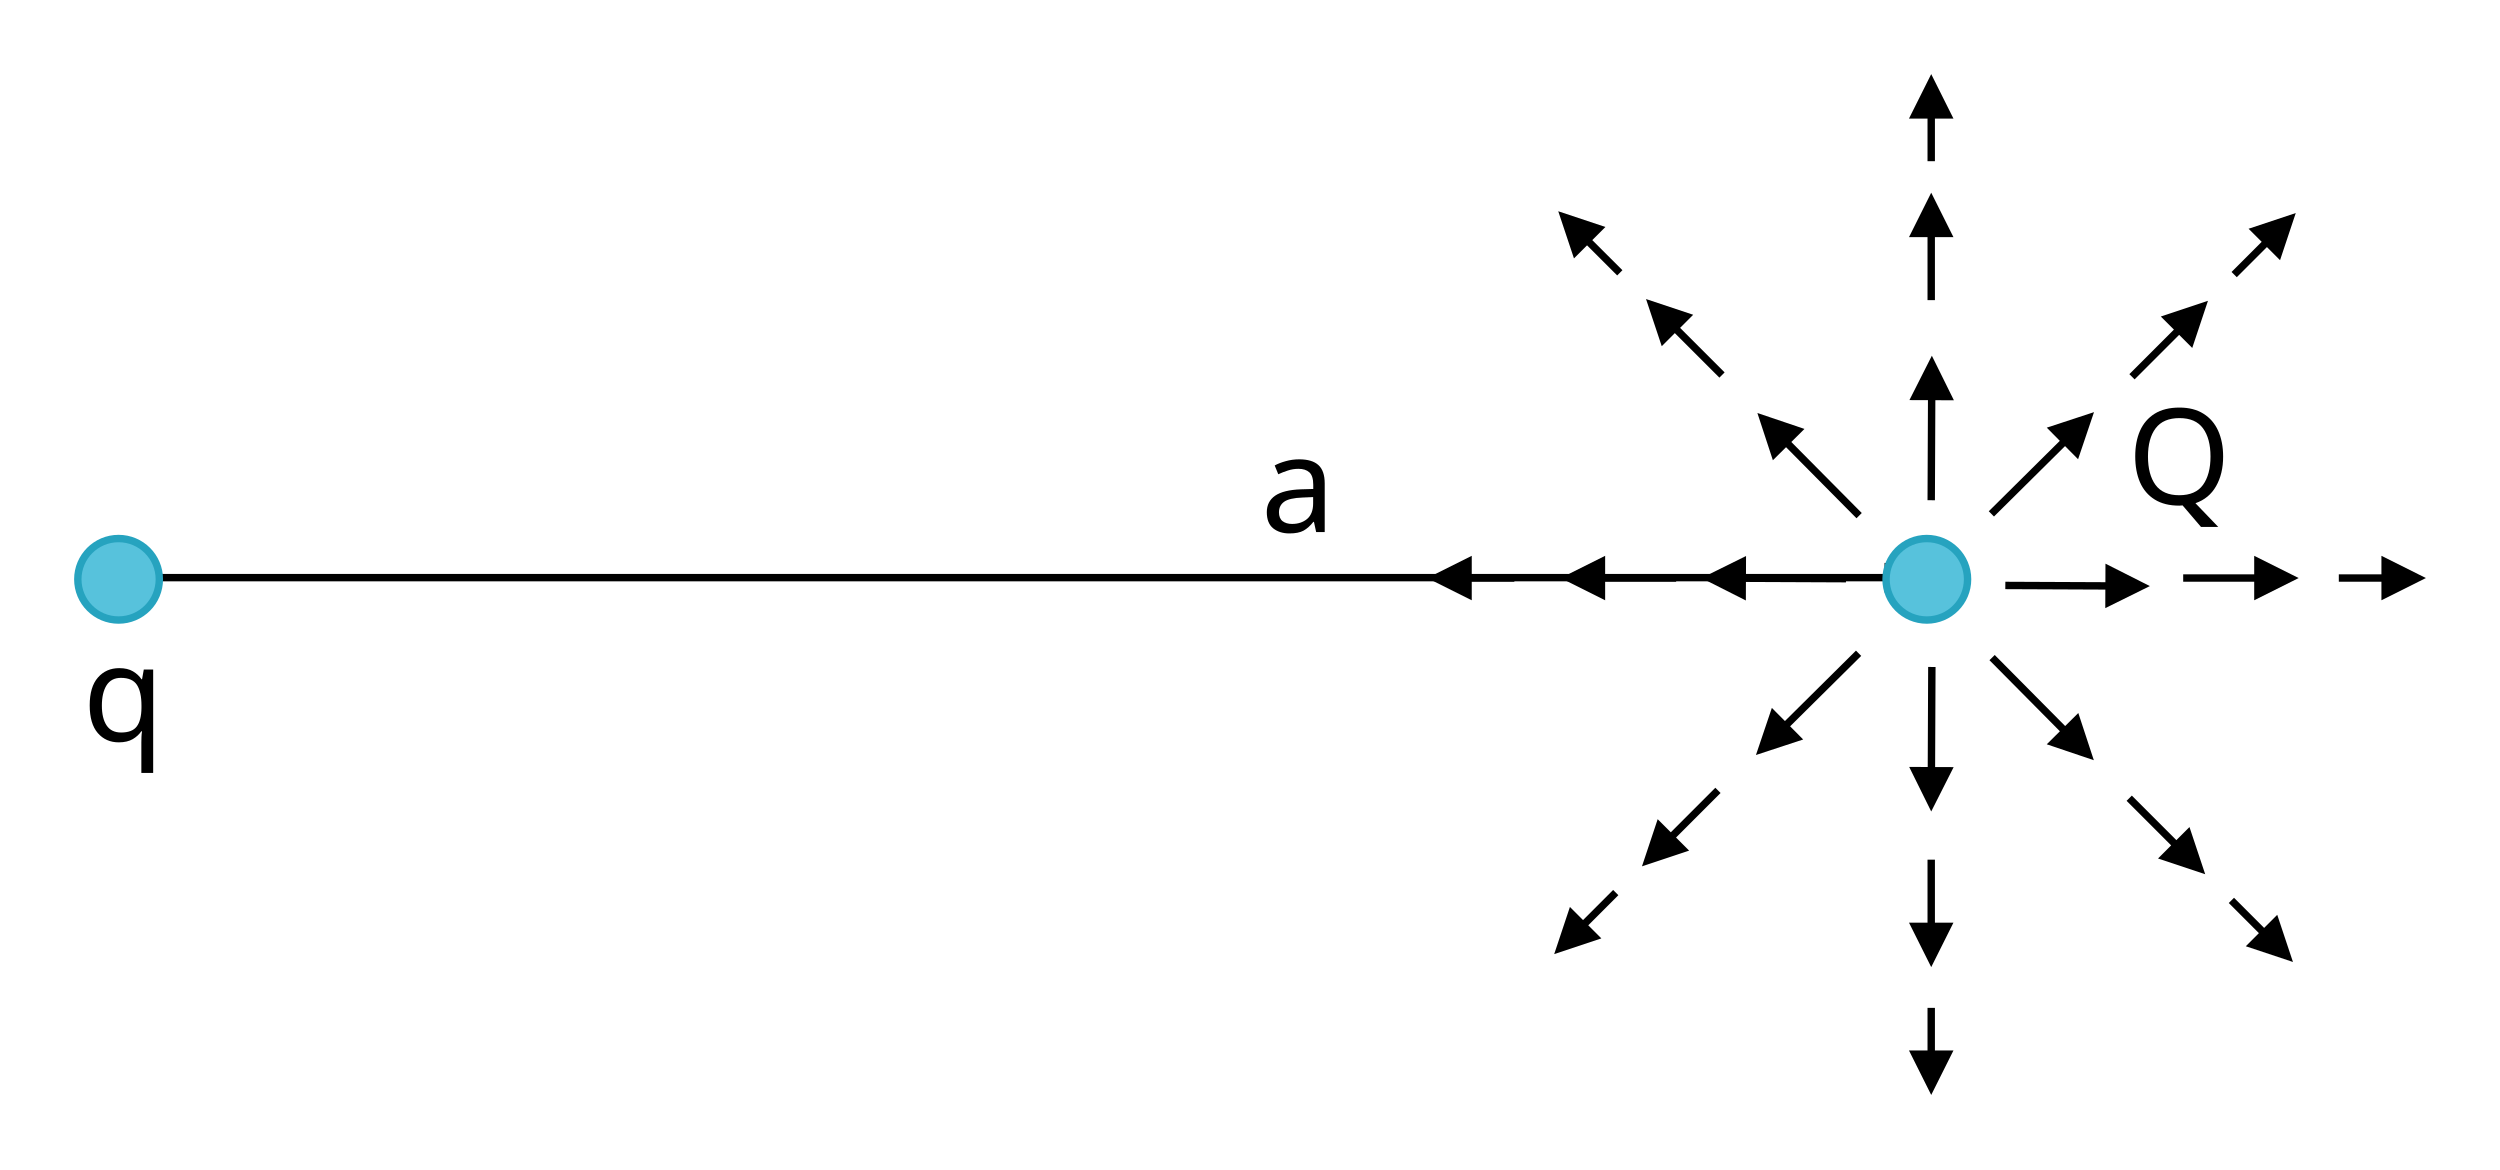
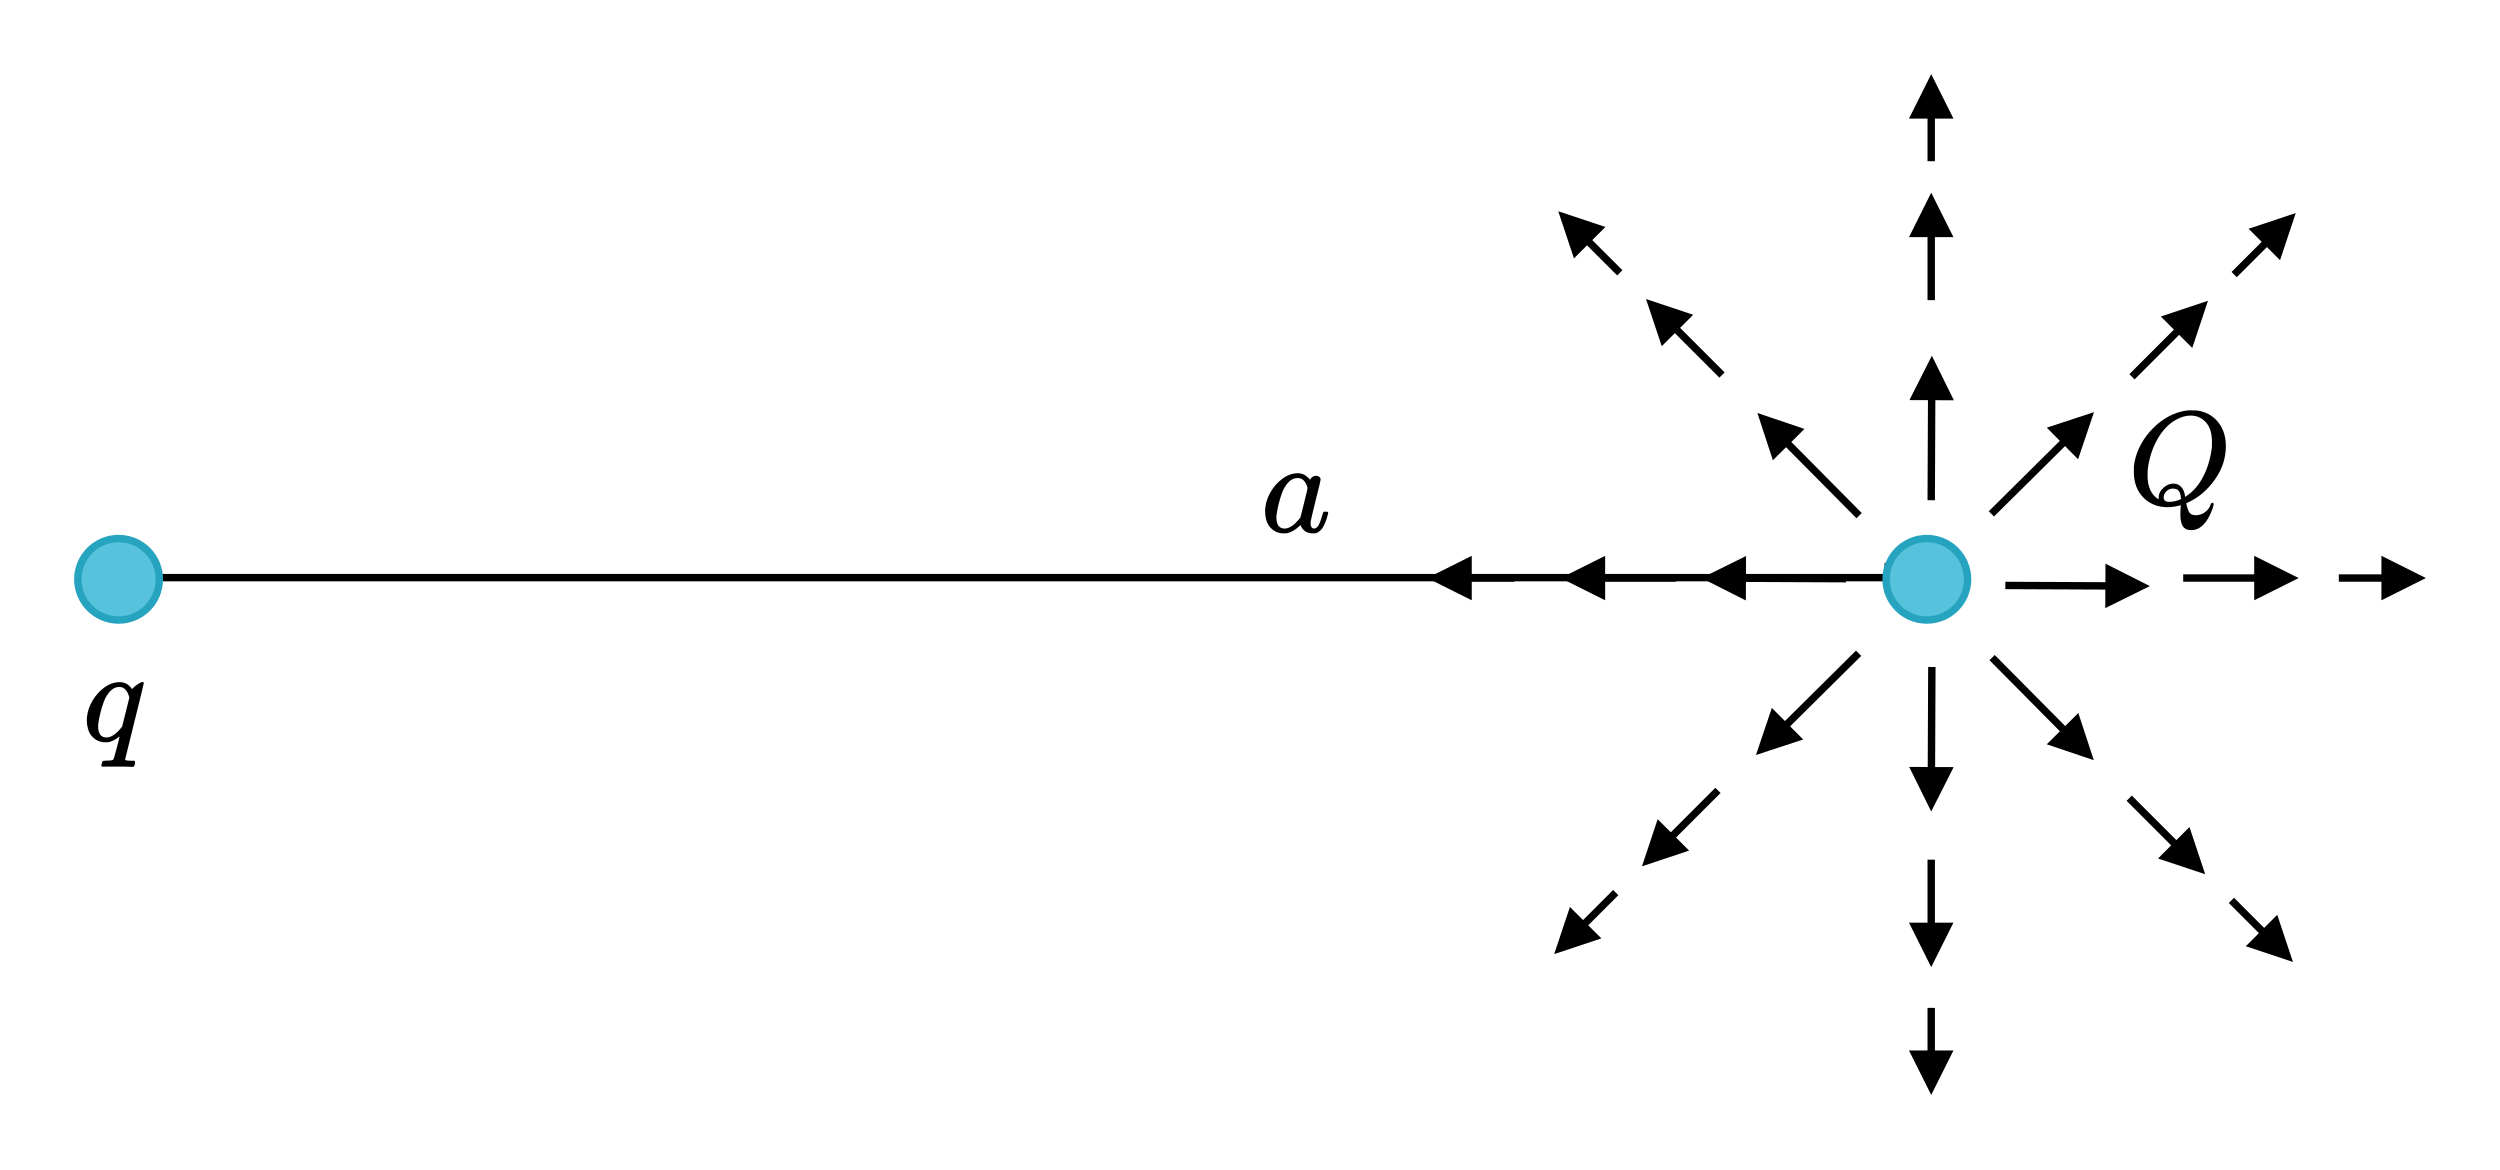
<svg xmlns="http://www.w3.org/2000/svg" width="337.345pt" height="157.75pt" viewBox="0 0 337.345 157.75" version="1.1" id="svg4876">
  <defs id="defs4878">
    <g id="g4880">
      <symbol overflow="visible" id="glyph0-0" style="overflow:visible">
        <path style="stroke:none" d="m 2.5,0 0,-11.25 9,0 0,11.25 z m 0.281,-0.281 8.438,0 0,-10.688 -8.438,0 z m 0,0" id="path4883" />
      </symbol>
      <symbol overflow="visible" id="glyph0-1" style="overflow:visible">
        <path style="stroke:none" d="m 8.531,-7.953 -2.875,9.938 c -0.125,0.445 -0.188,0.738 -0.188,0.875 0,0.133 0.031,0.25 0.094,0.344 0.07,0.094 0.164,0.164 0.281,0.219 0.188,0.07 0.426,0.109 0.719,0.109 l -0.094,0.312 -4.203,0 0.078,-0.312 C 2.914,3.477 3.273,3.426 3.422,3.375 3.641,3.289 3.82,3.145 3.969,2.938 4.113,2.738 4.273,2.32 4.453,1.688 L 5.656,-2.641 C 4.883,-1.516 4.164,-0.723 3.5,-0.266 3.02,0.055 2.578,0.219 2.172,0.219 1.586,0.219 1.145,-0.02 0.844,-0.5 0.539,-0.977 0.391,-1.492 0.391,-2.047 c 0,-0.883 0.27,-1.812 0.812,-2.781 C 1.754,-5.805 2.473,-6.602 3.359,-7.219 4.055,-7.707 4.688,-7.953 5.25,-7.953 c 0.414,0 0.758,0.105 1.031,0.312 C 6.551,-7.441 6.75,-7.125 6.875,-6.688 l 0.281,-0.984 z m -2,1.719 c 0,-0.375 -0.117,-0.68 -0.344,-0.922 -0.23,-0.25 -0.512,-0.375 -0.844,-0.375 -0.719,0 -1.477,0.621 -2.266,1.859 -0.781,1.23 -1.172,2.387 -1.172,3.469 0,0.449 0.094,0.789 0.281,1.016 0.195,0.219 0.438,0.328 0.719,0.328 0.363,0 0.77,-0.195 1.219,-0.594 0.688,-0.602 1.258,-1.375 1.719,-2.312 0.457,-0.945 0.688,-1.77 0.688,-2.469 z m 0,0" id="path4886" />
      </symbol>
      <symbol overflow="visible" id="glyph0-2" style="overflow:visible">
        <path style="stroke:none" d="M 5.266,0.266 3,2.109 c 0.352,-0.062 0.68,-0.094 0.984,-0.094 0.301,0 0.57,0.016 0.812,0.047 0.25,0.039 0.781,0.148 1.594,0.328 0.82,0.188 1.539,0.281 2.156,0.281 0.645,0 1.191,-0.117 1.641,-0.344 0.457,-0.219 0.898,-0.594 1.328,-1.125 L 11.812,1.344 C 11.207,2.207 10.492,2.832 9.672,3.219 8.859,3.602 7.988,3.797 7.062,3.797 6.551,3.797 5.852,3.695 4.969,3.5 3.613,3.195 2.672,3.047 2.141,3.047 1.93,3.047 1.758,3.062 1.625,3.094 1.5,3.125 1.312,3.195 1.062,3.312 L 0.859,3.062 4.453,0.219 C 3.336,0.062 2.492,-0.426 1.922,-1.25 1.348,-2.07 1.062,-2.953 1.062,-3.891 1.062,-5.172 1.445,-6.5 2.219,-7.875 3,-9.25 3.992,-10.312 5.203,-11.062 c 1.207,-0.75 2.395,-1.125 3.562,-1.125 0.875,0 1.613,0.18 2.219,0.531 0.613,0.344 1.086,0.855 1.422,1.531 0.332,0.668 0.5,1.355 0.5,2.062 0,1.344 -0.387,2.711 -1.156,4.094 -0.762,1.375 -1.715,2.422 -2.859,3.141 -1.137,0.711 -2.344,1.07 -3.625,1.094 z M 8.562,-11.625 c -0.586,0 -1.156,0.148 -1.719,0.438 -0.562,0.281 -1.121,0.758 -1.672,1.422 C 4.617,-9.109 4.125,-8.25 3.688,-7.188 3.156,-5.875 2.891,-4.633 2.891,-3.469 c 0,0.836 0.211,1.574 0.641,2.219 0.426,0.637 1.082,0.953 1.969,0.953 0.531,0 1.051,-0.129 1.562,-0.391 0.52,-0.258 1.055,-0.707 1.609,-1.344 0.695,-0.812 1.281,-1.836 1.75,-3.078 0.477,-1.25 0.719,-2.41 0.719,-3.484 0,-0.789 -0.215,-1.492 -0.641,-2.109 C 10.07,-11.316 9.426,-11.625 8.562,-11.625 Z m 0,0" id="path4889" />
      </symbol>
      <symbol overflow="visible" id="glyph1-0" style="overflow:visible">
        <path style="stroke:none" d="m 2.25,0 0,-11.25 9,0 0,11.25 z m 0.281,-0.281 8.438,0 0,-10.688 -8.438,0 z m 0,0" id="path4892" />
      </symbol>
      <symbol overflow="visible" id="glyph1-1" style="overflow:visible">
        <path style="stroke:none" d="m 0.594,0 1.953,-9.328 1.406,0 -0.391,1.906 C 4.039,-8.148 4.508,-8.688 4.969,-9.031 5.426,-9.375 5.895,-9.547 6.375,-9.547 c 0.32,0 0.711,0.117 1.172,0.344 L 6.906,-7.719 C 6.625,-7.926 6.32,-8.031 6,-8.031 c -0.562,0 -1.137,0.312 -1.719,0.938 -0.586,0.625 -1.043,1.742 -1.375,3.344 L 2.109,0 Z m 0,0" id="path4895" />
      </symbol>
      <symbol overflow="visible" id="glyph2-0" style="overflow:visible">
        <path style="stroke:none" d="m 1.5,0 0,-7.5 6,0 0,7.5 z m 0.188,-0.188 5.625,0 0,-7.125 -5.625,0 z m 0,0" id="path4898" />
      </symbol>
      <symbol overflow="visible" id="glyph2-1" style="overflow:visible">
        <path style="stroke:none" d="M -0.016,0 3.281,-8.594 4.5,-8.594 8.016,0 6.734,0 5.719,-2.609 l -3.578,0 L 1.188,0 Z m 2.484,-3.531 2.906,0 -0.891,-2.375 C 4.203,-6.625 4,-7.219 3.875,-7.688 3.758,-7.133 3.602,-6.586 3.406,-6.047 Z m 0,0" id="path4901" />
      </symbol>
      <symbol overflow="visible" id="glyph3-0" style="overflow:visible">
        <path style="stroke:none" d="m 2.25,0 0,-11.25 9,0 0,11.25 z m 0.281,-0.281 8.438,0 0,-10.688 -8.438,0 z m 0,0" id="path4904" />
      </symbol>
      <symbol overflow="visible" id="glyph3-1" style="overflow:visible">
        <path style="stroke:none" d="m -0.031,0 4.953,-12.891 1.844,0 L 12.031,0 l -1.938,0 -1.5,-3.906 -5.391,0 L 1.781,0 Z m 3.719,-5.297 4.375,0 -1.344,-3.562 c -0.418,-1.082 -0.727,-1.973 -0.922,-2.672 -0.156,0.824 -0.387,1.641 -0.688,2.453 z m 0,0" id="path4907" />
      </symbol>
    </g>
  </defs>
  <path id="path4918" d="m 21.084,75.947 0,1.5 233.212,0 0,-1.5 6.036,2 -6.036,2 0,-1.5 -233.212,0 0,1.5 -6.036,-2 z m 0,0" style="fill:#000000;fill-opacity:1;fill-rule:nonzero;stroke:none" />
  <path id="path4938" d="m 10.5,78.168 c 0,-3.039 2.461,-5.5 5.5,-5.5 3.039,0 5.5,2.461 5.5,5.5 0,3.039 -2.461,5.5 -5.5,5.5 -3.039,0 -5.5,-2.461 -5.5,-5.5 z m 0,0" style="fill:#57c2dc;fill-opacity:1;fill-rule:nonzero;stroke:#26a3bf;stroke-width:1;stroke-linecap:butt;stroke-linejoin:miter;stroke-miterlimit:8;stroke-opacity:1" />
  <path id="path4940" d="m 254.5,78.168 c 0,-3.039 2.461,-5.5 5.5,-5.5 3.039,0 5.5,2.461 5.5,5.5 0,3.039 -2.461,5.5 -5.5,5.5 -3.039,0 -5.5,-2.461 -5.5,-5.5 z m 0,0" style="fill:#57c2dc;fill-opacity:1;fill-rule:nonzero;stroke:#26a3bf;stroke-width:1;stroke-linecap:butt;stroke-linejoin:miter;stroke-miterlimit:8;stroke-opacity:1" />
-   <text xml:space="preserve" style="font-style:normal;font-variant:normal;font-weight:normal;font-stretch:normal;font-size:32px;line-height:125%;font-family:KaTeX_Main;-inkscape-font-specification:'KaTeX_Main, Normal';text-align:start;letter-spacing:0px;word-spacing:0px;writing-mode:lr-tb;text-anchor:start;fill:#000000;fill-opacity:1;stroke:none;stroke-width:1px;stroke-linecap:butt;stroke-linejoin:miter;stroke-opacity:1" x="170.114" y="71.793" id="text16913">
-     <tspan id="tspan16915" x="170.114" y="71.793" style="font-style:normal;font-variant:normal;font-weight:normal;font-stretch:normal;font-size:18px;line-height:125%;font-family:KaTeX_Math;-inkscape-font-specification:'KaTeX_Math, Normal';text-align:start;writing-mode:lr-tb;text-anchor:start">a</tspan>
-   </text>
-   <text xml:space="preserve" style="font-style:normal;font-variant:normal;font-weight:normal;font-stretch:normal;font-size:32px;line-height:125%;font-family:KaTeX_Main;-inkscape-font-specification:'KaTeX_Main, Normal';text-align:start;letter-spacing:0px;word-spacing:0px;writing-mode:lr-tb;text-anchor:start;fill:#000000;fill-opacity:1;stroke:none;stroke-width:1px;stroke-linecap:butt;stroke-linejoin:miter;stroke-opacity:1" x="11.121" y="99.984" id="text16913-7">
-     <tspan id="tspan16915-0" x="11.121" y="99.984" style="font-style:normal;font-variant:normal;font-weight:normal;font-stretch:normal;font-size:18px;line-height:125%;font-family:KaTeX_Math;-inkscape-font-specification:'KaTeX_Math, Normal';text-align:start;writing-mode:lr-tb;text-anchor:start">q</tspan>
-   </text>
-   <text xml:space="preserve" style="font-style:normal;font-variant:normal;font-weight:normal;font-stretch:normal;font-size:18px;line-height:125%;font-family:KaTeX_Math;-inkscape-font-specification:'KaTeX_Math, Normal';text-align:start;letter-spacing:0px;word-spacing:0px;writing-mode:lr-tb;text-anchor:start;fill:#000000;fill-opacity:1;stroke:none;stroke-width:1px;stroke-linecap:butt;stroke-linejoin:miter;stroke-opacity:1" x="287.032" y="68.044" id="text16913-4">
-     <tspan id="tspan16915-20" x="287.032" y="68.044" style="font-style:normal;font-variant:normal;font-weight:normal;font-stretch:normal;font-size:18px;line-height:125%;font-family:KaTeX_Math;-inkscape-font-specification:'KaTeX_Math, Normal';text-align:start;writing-mode:lr-tb;text-anchor:start">Q</tspan>
-   </text>
+   <g style="font-style:normal;font-variant:normal;font-weight:normal;font-stretch:normal;font-size:32px;line-height:125%;font-family:KaTeX_Main;-inkscape-font-specification:'KaTeX_Main, Normal';text-align:start;letter-spacing:0px;word-spacing:0px;writing-mode:lr-tb;text-anchor:start;fill:#000000;fill-opacity:1;stroke:none;stroke-width:1px;stroke-linecap:butt;stroke-linejoin:miter;stroke-opacity:1" id="text16913">
+     <path d="m 178.88,69.039 q 0.162,0 0.216,0.018 0.054,0 0.09,0.036 0.036,0.036 0.036,0.108 0,0.054 -0.054,0.27 -0.396,1.512 -0.972,2.088 -0.234,0.234 -0.576,0.378 -0.144,0.036 -0.432,0.036 -1.134,0 -1.584,-0.882 -0.09,-0.234 -0.09,-0.216 -0.018,-0.018 -0.072,0.018 -0.036,0.036 -0.072,0.072 -0.864,0.81 -1.71,0.99 -0.108,0.018 -0.45,0.018 -1.188,0 -1.962,-0.99 -0.54,-0.792 -0.54,-2.016 0,-0.288 0.018,-0.396 0.126,-1.152 0.738,-2.196 0.63,-1.062 1.494,-1.71 1.044,-0.81 2.196,-0.81 0.9,0 1.62,0.882 0.288,-0.54 0.828,-0.54 0.234,0 0.414,0.144 0.18,0.144 0.18,0.36 0,0.234 -0.684,2.898 -0.666,2.646 -0.666,2.97 0,0.756 0.504,0.756 0.162,-0.018 0.36,-0.162 0.378,-0.36 0.738,-1.728 0.108,-0.36 0.18,-0.378 0.036,-0.018 0.18,-0.018 l 0.072,0 z m -6.642,0.846 q 0,0.648 0.27,1.044 0.288,0.396 0.828,0.396 0.522,0 1.116,-0.432 0.216,-0.144 0.576,-0.54 0.378,-0.396 0.45,-0.54 0.036,-0.072 0.486,-1.926 0.468,-1.854 0.468,-1.998 0,-0.216 -0.198,-0.612 -0.396,-0.774 -1.134,-0.774 -0.72,0 -1.278,0.612 -0.54,0.612 -0.828,1.404 -0.522,1.422 -0.738,2.952 0,0.054 -0.018,0.198 0,0.144 0,0.216 z" style="font-style:normal;font-variant:normal;font-weight:normal;font-stretch:normal;font-size:18px;line-height:125%;font-family:KaTeX_Math;-inkscape-font-specification:'KaTeX_Math, Normal';text-align:start;writing-mode:lr-tb;text-anchor:start" id="path4191" />
+   </g>
+   <g style="font-style:normal;font-variant:normal;font-weight:normal;font-stretch:normal;font-size:32px;line-height:125%;font-family:KaTeX_Main;-inkscape-font-specification:'KaTeX_Main, Normal';text-align:start;letter-spacing:0px;word-spacing:0px;writing-mode:lr-tb;text-anchor:start;fill:#000000;fill-opacity:1;stroke:none;stroke-width:1px;stroke-linecap:butt;stroke-linejoin:miter;stroke-opacity:1" id="text16913-7">
+     <path d="m 15.837,103.44 q -0.36,0 -0.99,0 -0.612,0.018 -0.9,0.018 -0.27,0 -0.27,-0.144 0,-0.036 0.018,-0.126 0.036,-0.09 0.036,-0.144 0.072,-0.288 0.126,-0.342 0.072,-0.054 0.36,-0.054 0.864,0 1.044,-0.126 0.108,-0.072 0.504,-1.638 0.36,-1.458 0.378,-1.476 0,-0.018 -0.126,0.054 -0.63,0.504 -1.35,0.684 -0.108,0.018 -0.45,0.018 -1.188,0 -1.962,-0.99 -0.54,-0.792 -0.54,-2.016 0,-0.288 0.018,-0.396 0.126,-1.152 0.738,-2.196 0.63,-1.062 1.494,-1.71 1.044,-0.81 2.196,-0.81 1.026,0 1.656,0.936 0.432,-0.432 0.576,-0.522 0.612,-0.432 0.828,-0.432 0.18,0 0.18,0.144 0,0.162 -1.242,5.13 -1.278,5.112 -1.278,5.184 0,0.144 0.612,0.162 0.126,0 0.198,0 l 0.45,0 q 0.09,0.126 0.09,0.144 0.018,0.036 -0.036,0.342 -0.072,0.234 -0.18,0.342 l -0.234,0 q -0.558,-0.036 -1.944,-0.036 z m 1.62,-9.324 q -0.396,-1.422 -1.35,-1.422 -0.72,0 -1.278,0.612 -0.54,0.612 -0.828,1.404 -0.522,1.422 -0.738,2.952 0,0.054 -0.018,0.198 0,0.144 0,0.216 0,0.648 0.27,1.044 0.288,0.396 0.828,0.396 0.954,0 1.998,-1.296 l 0.144,-0.198 q 0.162,-0.648 0.486,-1.944 0.324,-1.314 0.486,-1.962 z" style="font-style:normal;font-variant:normal;font-weight:normal;font-stretch:normal;font-size:18px;line-height:125%;font-family:KaTeX_Math;-inkscape-font-specification:'KaTeX_Math, Normal';text-align:start;writing-mode:lr-tb;text-anchor:start" id="path4188" />
+   </g>
+   <g style="font-style:normal;font-variant:normal;font-weight:normal;font-stretch:normal;font-size:18px;line-height:125%;font-family:KaTeX_Math;-inkscape-font-specification:'KaTeX_Math, Normal';text-align:start;letter-spacing:0px;word-spacing:0px;writing-mode:lr-tb;text-anchor:start;fill:#000000;fill-opacity:1;stroke:none;stroke-width:1px;stroke-linecap:butt;stroke-linejoin:miter;stroke-opacity:1" id="text16913-4">
+     <path d="m 294.214,69.484 q 0,-0.198 0.018,-0.666 0.036,-0.45 0.036,-0.576 l 0,-0.072 -0.27,0.072 q -0.828,0.198 -1.512,0.198 -1.908,0 -3.186,-1.224 -1.368,-1.332 -1.368,-3.564 0,-0.63 0.018,-0.81 0.324,-2.466 2.088,-4.536 0.504,-0.576 1.08,-1.08 1.998,-1.656 4.176,-1.854 l 0.306,0 q 0.684,0 0.864,0.018 1.764,0.252 2.826,1.548 1.062,1.296 1.062,3.276 0,2.412 -1.494,4.518 -1.494,2.088 -3.528,3.024 l -0.306,0.144 0,0.09 q 0,0.018 0.018,0.054 0.018,0.054 0.018,0.108 0.018,0.072 0.036,0.126 0.162,0.702 0.414,0.972 0.252,0.27 0.81,0.27 0.684,0 1.242,-0.432 0.558,-0.414 0.72,-0.99 0.108,-0.252 0.234,-0.252 0.162,0 0.198,0.162 0,0.108 -0.126,0.522 -0.738,2.178 -1.998,2.808 -0.45,0.198 -0.9,0.198 -0.828,0 -1.152,-0.54 -0.324,-0.522 -0.324,-1.512 z m -0.936,-4.23 q 0.648,0 1.062,0.468 0.432,0.468 0.522,1.332 l 0.234,-0.162 q 1.386,-0.954 2.232,-2.646 0.864,-1.692 1.134,-3.852 0.018,-0.18 0.018,-0.774 0,-2.106 -1.224,-3.006 -0.702,-0.54 -1.638,-0.54 -0.864,0 -1.764,0.45 -1.62,0.792 -2.7,2.682 -1.08,1.872 -1.35,4.212 -0.018,0.198 -0.018,0.738 0,1.872 0.972,2.826 0.432,0.378 0.522,0.378 l 0,-0.144 q 0,-0.81 0.63,-1.386 0.648,-0.576 1.368,-0.576 z m -0.594,2.466 q 0.828,0 1.62,-0.378 l -0.018,-0.18 q -0.072,-0.99 -0.666,-1.188 -0.216,-0.036 -0.342,-0.036 -0.054,0 -0.108,0 -0.054,-0.018 -0.072,-0.018 -0.072,0 -0.234,0.054 -0.36,0.108 -0.63,0.432 -0.27,0.306 -0.27,0.702 0,0.612 0.72,0.612 z" style="font-style:normal;font-variant:normal;font-weight:normal;font-stretch:normal;font-size:18px;line-height:125%;font-family:KaTeX_Math;-inkscape-font-specification:'KaTeX_Math, Normal';text-align:start;writing-mode:lr-tb;text-anchor:start" id="path4185" />
+   </g>
  <path id="path4340" d="m 263.622,103.512 -3.027,5.988 -2.973,-6.012 2.5,0.008 0.059,-13.5 1,0.008 -0.059,13.5 z m 0,0" style="fill:#000000;fill-opacity:1;fill-rule:nonzero;stroke:none" />
  <path id="path4342" d="m 263.595,124.5 -3,6 -3,-6 2.5,0 0,-8.5 1,0 0,8.5 z m 0,0" style="fill:#000000;fill-opacity:1;fill-rule:nonzero;stroke:none" />
  <path id="path4344" d="m 263.595,141.75 -3,6 -3,-6 2.5,0 0,-5.75 1,0 0,5.75 z m 0,0" style="fill:#000000;fill-opacity:1;fill-rule:nonzero;stroke:none" />
  <path id="path4346" d="m 257.654,53.988 3.027,-5.988 2.973,6.012 -2.5,-0.008 -0.059,13.5 -1,-0.008 0.059,-13.5 z m 0,0" style="fill:#000000;fill-opacity:1;fill-rule:nonzero;stroke:none" />
  <path id="path4348" d="m 257.595,32 3,-6 3,6 -2.5,0 0,8.5 -1,0 0,-8.5 z m 0,0" style="fill:#000000;fill-opacity:1;fill-rule:nonzero;stroke:none" />
  <path id="path4350" d="m 257.595,16 3,-6 3,6 -2.5,0 0,5.75 -1,0 0,-5.75 z m 0,0" style="fill:#000000;fill-opacity:1;fill-rule:nonzero;stroke:none" />
  <path id="path4352" d="m 284.083,82.059 0.008,-2.5 -13.5,-0.059 0.008,-1 13.5,0.059 0.008,-2.5 5.988,3.027 z m 0,0" style="fill:#000000;fill-opacity:1;fill-rule:nonzero;stroke:none" />
  <path id="path4354" d="m 321.345,75 0,2.5 -5.75,0 0,1 5.75,0 0,2.5 6,-3 z m 0,0" style="fill:#000000;fill-opacity:1;fill-rule:nonzero;stroke:none" />
  <path id="path4356" d="m 304.177,75 0,2.5 -9.582,0 0,1 9.582,0 0,2.5 6,-3 z m 0,0" style="fill:#000000;fill-opacity:1;fill-rule:nonzero;stroke:none" />
  <path id="path4358" d="m 235.607,75.027 -0.008,2.5 13.5,0.059 -0.008,1 -13.5,-0.059 -0.008,2.5 -5.988,-3.027 z m 0,0" style="fill:#000000;fill-opacity:1;fill-rule:nonzero;stroke:none" />
  <path id="path4360" d="m 198.595,81 0,-2.5 5.75,0 0,-1 -5.75,0 0,-2.5 -6,3 z m 0,0" style="fill:#000000;fill-opacity:1;fill-rule:nonzero;stroke:none" />
  <path id="path4362" d="m 216.595,81 0,-2.5 9.582,0 0,-1 -9.582,0 0,-2.5 -6,3 z m 0,0" style="fill:#000000;fill-opacity:1;fill-rule:nonzero;stroke:none" />
  <path id="path4364" d="m 276.189,57.707 6.371,-2.094 -2.148,6.355 -1.758,-1.773 -9.59,9.504 -0.703,-0.711 9.586,-9.504 z m 0,0" style="fill:#000000;fill-opacity:1;fill-rule:nonzero;stroke:none" />
  <path id="path4366" d="m 291.575,42.711 6.363,-2.121 -2.121,6.363 -1.766,-1.77 -6.012,6.012 -0.707,-0.707 6.012,-6.012 z m 0,0" style="fill:#000000;fill-opacity:1;fill-rule:nonzero;stroke:none" />
  <path id="path4368" d="m 303.419,30.867 6.367,-2.121 -2.121,6.363 -1.77,-1.77 -4.066,4.066 -0.707,-0.707 4.066,-4.066 z m 0,0" style="fill:#000000;fill-opacity:1;fill-rule:nonzero;stroke:none" />
  <path id="path4370" d="m 239.228,62.105 -2.09,-6.375 6.352,2.148 -1.773,1.762 9.504,9.586 -0.711,0.707 -9.504,-9.59 z m 0,0" style="fill:#000000;fill-opacity:1;fill-rule:nonzero;stroke:none" />
  <path id="path4372" d="m 224.232,46.715 -2.121,-6.363 6.363,2.121 -1.766,1.77 6.008,6.008 -0.707,0.707 -6.012,-6.008 z m 0,0" style="fill:#000000;fill-opacity:1;fill-rule:nonzero;stroke:none" />
  <path id="path4374" d="m 212.388,34.871 -2.121,-6.363 6.363,2.121 -1.77,1.77 4.066,4.062 -0.707,0.707 -4.066,-4.062 z m 0,0" style="fill:#000000;fill-opacity:1;fill-rule:nonzero;stroke:none" />
  <path id="path4376" d="m 280.443,96.211 2.094,6.371 -6.352,-2.148 1.773,-1.758 -9.504,-9.59 0.711,-0.703 9.504,9.586 z m 0,0" style="fill:#000000;fill-opacity:1;fill-rule:nonzero;stroke:none" />
  <path id="path4378" d="m 295.443,111.598 2.121,6.367 -6.363,-2.121 1.766,-1.77 -6.008,-6.012 0.707,-0.707 6.008,6.012 z m 0,0" style="fill:#000000;fill-opacity:1;fill-rule:nonzero;stroke:none" />
  <path id="path4380" d="m 307.286,123.445 2.121,6.363 -6.363,-2.121 1.766,-1.77 -4.062,-4.066 0.707,-0.707 4.062,4.066 z m 0,0" style="fill:#000000;fill-opacity:1;fill-rule:nonzero;stroke:none" />
  <path id="path4382" d="m 243.318,99.785 -6.375,2.094 2.148,-6.355 1.762,1.773 9.586,-9.504 0.707,0.711 -9.59,9.504 z m 0,0" style="fill:#000000;fill-opacity:1;fill-rule:nonzero;stroke:none" />
  <path id="path4384" d="m 227.927,114.781 -6.363,2.121 2.121,-6.363 1.77,1.77 6.008,-6.012 0.707,0.707 -6.008,6.012 z m 0,0" style="fill:#000000;fill-opacity:1;fill-rule:nonzero;stroke:none" />
  <path id="path4386" d="m 216.083,126.625 -6.363,2.121 2.121,-6.363 1.77,1.77 4.062,-4.066 0.707,0.707 -4.062,4.066 z m 0,0" style="fill:#000000;fill-opacity:1;fill-rule:nonzero;stroke:none" />
</svg>
